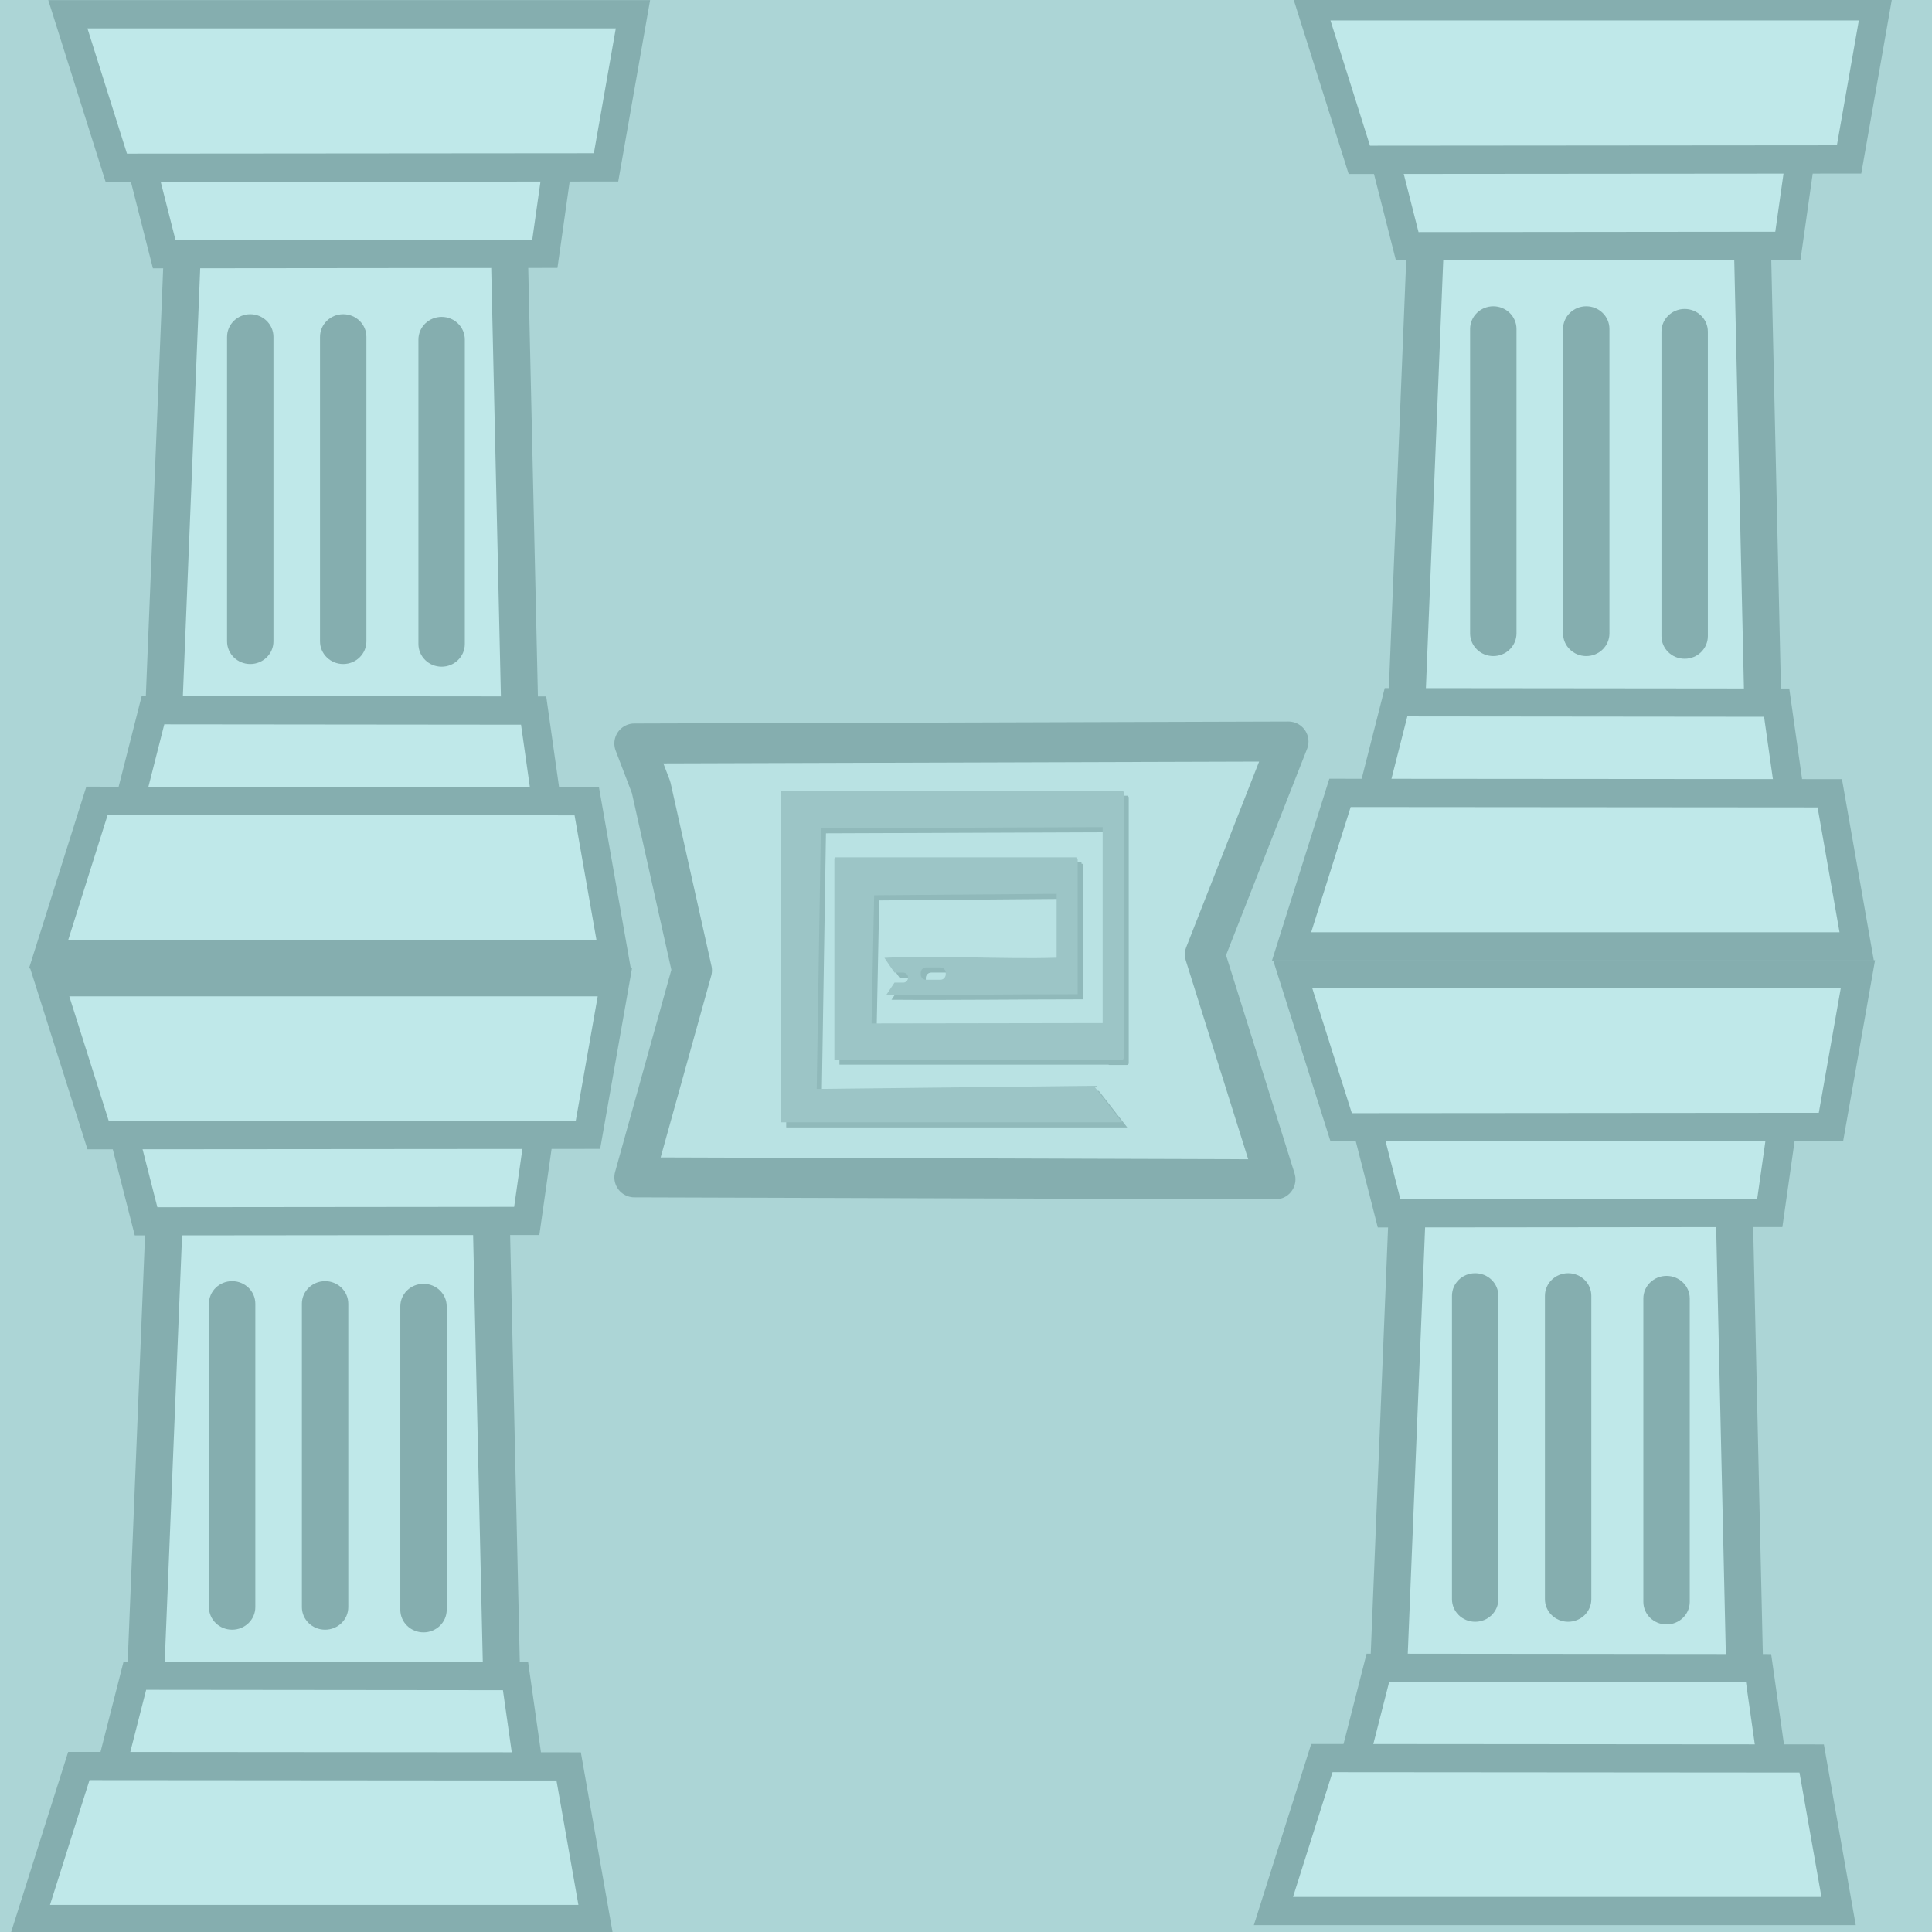
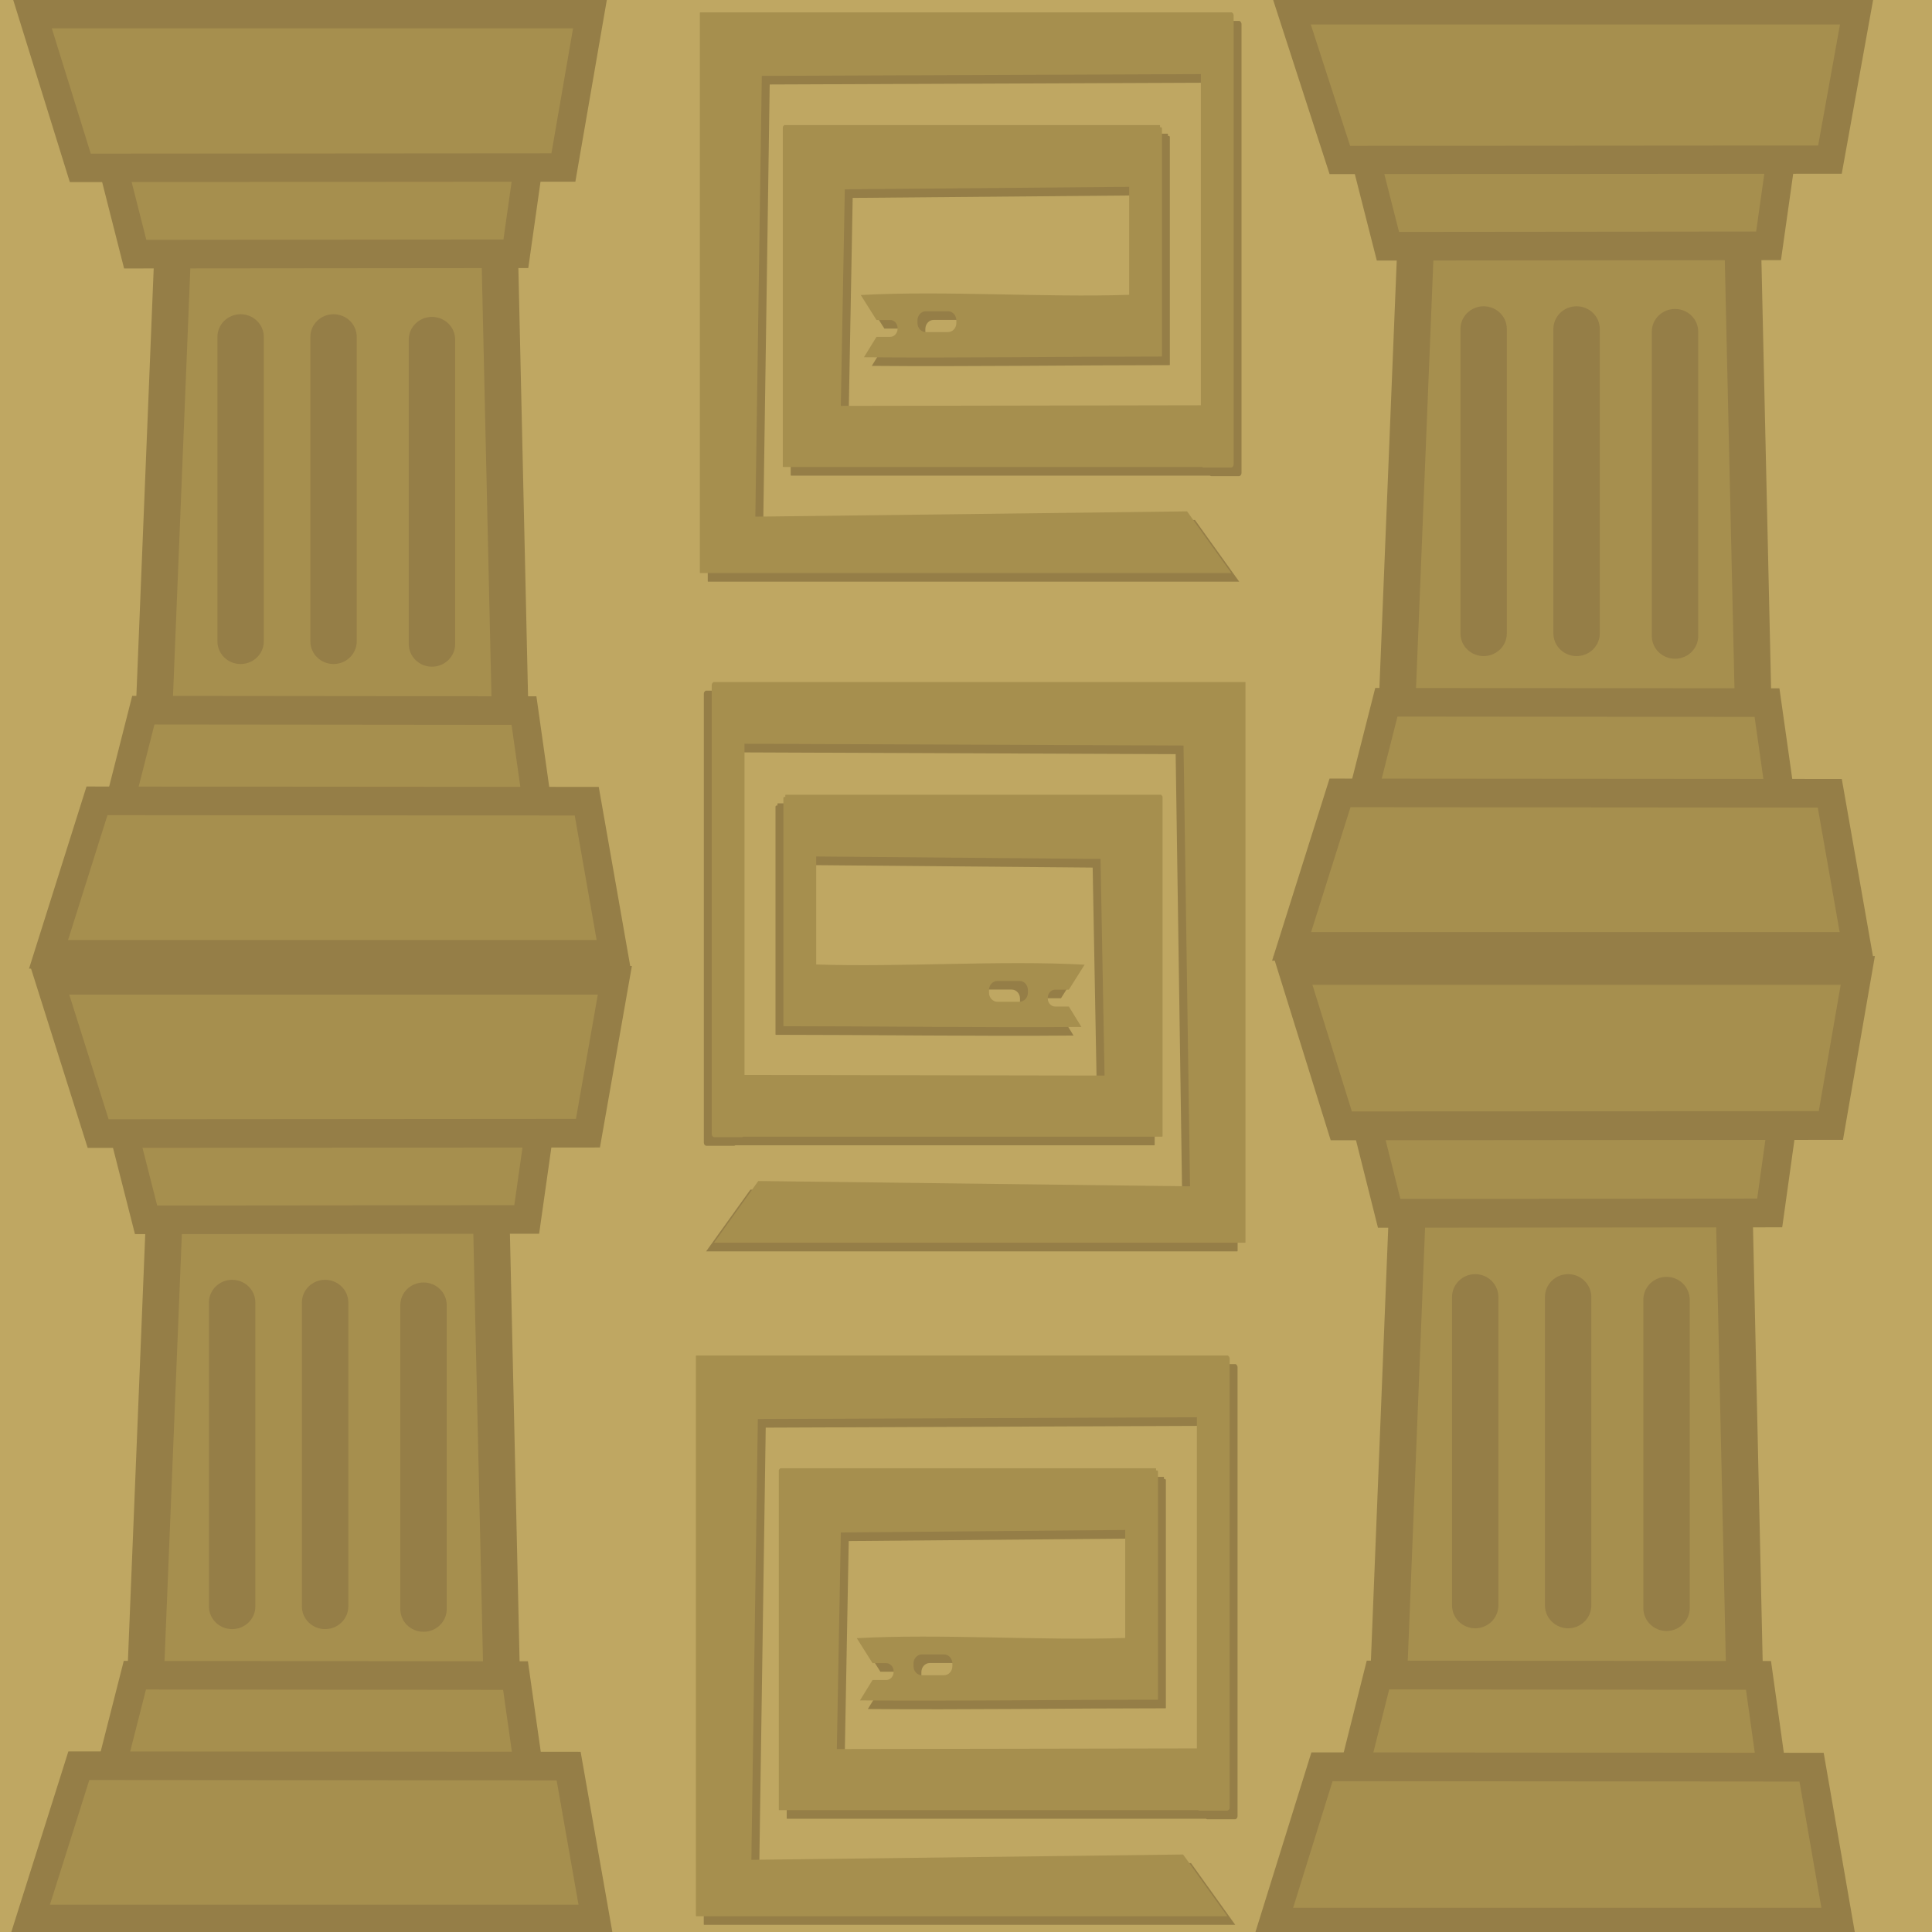
<svg xmlns="http://www.w3.org/2000/svg" width="400" height="400" viewBox="0 0 105.833 105.833" version="1.1" id="svg3527" xml:space="preserve">
  <defs id="defs3524">
    <linearGradient id="linearGradient13895">
      <stop style="stop-color:#000000;stop-opacity:1;" offset="0" id="stop13893" />
    </linearGradient>
    <filter style="color-interpolation-filters:sRGB;" id="filter14269" x="-0.312" y="-0.296" width="1.623" height="1.592">
      <feGaussianBlur stdDeviation="0.205" result="blur" id="feGaussianBlur14263" />
      <feComposite in="SourceGraphic" in2="blur" operator="in" result="composite1" id="feComposite14265" />
      <feComposite in="composite1" in2="composite1" operator="in" result="composite2" id="feComposite14267" />
    </filter>
    <filter style="color-interpolation-filters:sRGB;" id="filter6" x="-0.719" y="-0.458" width="2.439" height="1.916">
      <feGaussianBlur stdDeviation="5" result="fbSourceGraphic" id="feGaussianBlur5" />
      <feGaussianBlur stdDeviation="0.01" in="SourceGraphic" result="result1" id="feGaussianBlur6" />
      <feComposite in2="result1" operator="arithmetic" in="fbSourceGraphic" k2="0.5" k3="0.5" result="result2" id="feComposite6" />
      <feBlend in2="fbSourceGraphic" mode="normal" result="result3" id="feBlend6" />
    </filter>
    <filter style="color-interpolation-filters:sRGB;" id="filter14269-3" x="-0.312" y="-0.296" width="1.623" height="1.592">
      <feGaussianBlur stdDeviation="0.205" result="blur" id="feGaussianBlur14263-5" />
      <feComposite in="SourceGraphic" in2="blur" operator="in" result="composite1" id="feComposite14265-6" />
      <feComposite in="composite1" in2="composite1" operator="in" result="composite2" id="feComposite14267-2" />
    </filter>
    <filter style="color-interpolation-filters:sRGB;" id="filter14269-2" x="-0.312" y="-0.296" width="1.623" height="1.592">
      <feGaussianBlur stdDeviation="0.205" result="blur" id="feGaussianBlur14263-0" />
      <feComposite in="SourceGraphic" in2="blur" operator="in" result="composite1" id="feComposite14265-2" />
      <feComposite in="composite1" in2="composite1" operator="in" result="composite2" id="feComposite14267-3" />
    </filter>
    <filter style="color-interpolation-filters:sRGB;" id="filter14269-36" x="-0.312" y="-0.296" width="1.623" height="1.592">
      <feGaussianBlur stdDeviation="0.205" result="blur" id="feGaussianBlur14263-06" />
      <feComposite in="SourceGraphic" in2="blur" operator="in" result="composite1" id="feComposite14265-26" />
      <feComposite in="composite1" in2="composite1" operator="in" result="composite2" id="feComposite14267-1" />
    </filter>
+     <filter style="color-interpolation-filters:sRGB;" id="filter14269-7" x="-0.312" y="-0.296" width="1.623" height="1.592">
+       <feGaussianBlur stdDeviation="0.205" result="blur" id="feGaussianBlur14263-9" />
+       <feComposite in="SourceGraphic" in2="blur" operator="in" result="composite1" id="feComposite14265-20" />
+       <feComposite in="composite1" in2="composite1" operator="in" result="composite2" id="feComposite14267-23" />
+     </filter>
  </defs>
  <g id="layer1">
-     <rect style="fill:#c1c1c1;fill-opacity:1;stroke:none;stroke-width:0.345" id="rect3553" width="111.606" height="110.936" x="-3.064" y="-2.887" ry="1.164" />
+     <rect style="fill:#beb762;fill-opacity:1;stroke:none;stroke-width:0.345" id="rect3553" width="111.606" height="110.936" x="-3.064" y="-2.887" ry="1.164" />
    <g id="g43" transform="matrix(0.7897141,0,0,0.8073257,6.354847,6.636387)" />
    <g id="g43-1" transform="matrix(0.4136048,0,0,0.4529809,11.15867,-51.41483)" />
    <g id="g43-9" transform="matrix(0.4136048,0,0,0.4529809,-15.13537,-16.37908)" />
-     <g id="g3" transform="matrix(0.9741563,0,0,0.9528608,0.03141277,-0.5671996)">
-       <path style="fill:#ffffff;fill-opacity:1;stroke:#454545;stroke-width:2.081;stroke-dasharray:none;stroke-opacity:1" d="M 10.531,7.266 8.76,51.966 H 29.425 L 28.441,7.378 Z" id="path4" />
-       <path style="fill:#ffffff;fill-opacity:1;stroke:#454545;stroke-width:1.626;stroke-dasharray:none;stroke-opacity:1" d="M 9.201,15.207 7.084,6.694 H 31.782 L 30.606,15.185 Z" id="path26" />
-       <path style="fill:#ffffff;fill-opacity:1;stroke:#454545;stroke-width:1.626;stroke-dasharray:none;stroke-opacity:1" d="M 8.571,41.423 6.454,49.936 H 31.151 l -1.176,-8.491 z" id="path27" />
-       <path style="fill:#ffffff;fill-opacity:1;stroke:#454545;stroke-width:1.626;stroke-dasharray:none;stroke-opacity:1" d="M 5.421,46.634 2.698,55.459 H 34.475 l -1.513,-8.803 z" id="path24" />
-       <path style="fill:#ffffff;fill-opacity:1;stroke:#454545;stroke-width:1.626;stroke-dasharray:none;stroke-opacity:1" d="M 6.507,10.24 3.783,1.414 H 35.56 L 34.047,10.217 Z" id="path25" />
-       <rect style="fill:#454545;fill-opacity:1;stroke:none;stroke-width:2.261;stroke-linecap:round;stroke-linejoin:round" id="rect1" width="2.609" height="20.11" x="12.736" y="18.659" ry="1.304" rx="1.304" />
-       <rect style="fill:#454545;fill-opacity:1;stroke:none;stroke-width:2.261;stroke-linecap:round;stroke-linejoin:round" id="rect2" width="2.609" height="20.11" x="17.963" y="18.659" ry="1.304" rx="1.304" />
-       <rect style="fill:#454545;fill-opacity:1;stroke:none;stroke-width:2.261;stroke-linecap:round;stroke-linejoin:round" id="rect3" width="2.609" height="20.11" x="23.497" y="18.813" ry="1.304" rx="1.304" />
+     <path style="fill:#8f883b;fill-opacity:1;stroke:#6d672c;stroke-width:2.005;stroke-dasharray:none;stroke-opacity:1" d="M 9.761,6.356 8.035,48.95 H 28.167 L 27.208,6.463 Z" id="path4" />
+     <path style="fill:#8f883b;fill-opacity:1;stroke:#6d672c;stroke-width:1.567;stroke-dasharray:none;stroke-opacity:1" d="M 7.407,13.922 5.345,5.811 h 24.059 l -1.146,8.091 z" id="path26" />
+     <path style="fill:#8f883b;fill-opacity:1;stroke:#6d672c;stroke-width:1.567;stroke-dasharray:none;stroke-opacity:1" d="m 7.852,38.903 -2.062,8.111 H 29.848 L 28.703,38.924 Z" id="path27" />
+     <path style="fill:#8f883b;fill-opacity:1;stroke:#6d672c;stroke-width:1.567;stroke-dasharray:none;stroke-opacity:1" d="M 5.313,43.869 2.659,52.278 H 33.615 l -1.474,-8.388 z" id="path24" />
+     <path style="fill:#8f883b;fill-opacity:1;stroke:#6d672c;stroke-width:1.557;stroke-dasharray:none;stroke-opacity:1" d="M 4.398,9.195 1.781,0.775 H 32.316 l -1.454,8.4 z" id="path25" />
+     <rect style="fill:#6d672c;fill-opacity:1;stroke:none;stroke-width:2.178;stroke-linecap:round;stroke-linejoin:round;stroke-opacity:1" id="rect1" width="2.541" height="19.162" x="11.91" y="17.213" ry="1.243" rx="1.271" />
+     <rect style="fill:#6d672c;fill-opacity:1;stroke:none;stroke-width:2.178;stroke-linecap:round;stroke-linejoin:round;stroke-opacity:1" id="rect2" width="2.541" height="19.162" x="17.001" y="17.213" ry="1.243" rx="1.271" />
+     <rect style="fill:#6d672c;fill-opacity:1;stroke:none;stroke-width:2.178;stroke-linecap:round;stroke-linejoin:round;stroke-opacity:1" id="rect3" width="2.541" height="19.162" x="22.392" y="17.359" ry="1.243" rx="1.271" />
+     <path style="fill:#8f883b;fill-opacity:1;stroke:#6d672c;stroke-width:2.004;stroke-dasharray:none;stroke-opacity:1" d="m 9.297,59.266 -1.726,42.531 H 27.704 L 26.745,59.373 Z" id="path16" />
+     <path style="fill:#8f883b;fill-opacity:1;stroke:#6d672c;stroke-width:1.566;stroke-dasharray:none;stroke-opacity:1" d="M 8.002,66.821 5.939,58.722 h 24.06 l -1.146,8.079 z" id="path17" />
+     <path style="fill:#8f883b;fill-opacity:1;stroke:#6d672c;stroke-width:1.566;stroke-dasharray:none;stroke-opacity:1" d="M 7.388,91.766 5.325,99.865 H 29.385 l -1.146,-8.079 z" id="path18" />
+     <path style="fill:#8f883b;fill-opacity:1;stroke:#6d672c;stroke-width:1.566;stroke-dasharray:none;stroke-opacity:1" d="m 4.319,96.724 -2.653,8.397 H 32.623 l -1.474,-8.376 z" id="path19" />
+     <path style="fill:#8f883b;fill-opacity:1;stroke:#6d672c;stroke-width:1.566;stroke-dasharray:none;stroke-opacity:1" d="M 5.377,62.096 2.724,53.699 H 33.681 l -1.474,8.376 z" id="path20" />
+     <rect style="fill:#6d672c;fill-opacity:1;stroke:none;stroke-width:2.177;stroke-linecap:round;stroke-linejoin:round;stroke-opacity:1" id="rect20" width="2.542" height="19.134" x="11.446" y="70.107" ry="1.241" rx="1.271" />
+     <rect style="fill:#6d672c;fill-opacity:1;stroke:none;stroke-width:2.177;stroke-linecap:round;stroke-linejoin:round;stroke-opacity:1" id="rect21" width="2.542" height="19.134" x="16.538" y="70.107" ry="1.241" rx="1.271" />
+     <rect style="fill:#6d672c;fill-opacity:1;stroke:none;stroke-width:2.177;stroke-linecap:round;stroke-linejoin:round;stroke-opacity:1" id="rect22" width="2.542" height="19.134" x="21.929" y="70.253" ry="1.241" rx="1.271" />
+     <path style="fill:#8f883b;fill-opacity:1;stroke:#6d672c;stroke-width:2.005;stroke-dasharray:none;stroke-opacity:1" d="m 77.853,5.922 -1.726,42.593 H 96.259 L 95.3,6.029 Z" id="path22" />
+     <path style="fill:#8f883b;fill-opacity:1;stroke:#6d672c;stroke-width:1.567;stroke-dasharray:none;stroke-opacity:1" d="M 76.029,13.488 73.966,5.376 h 24.059 l -1.146,8.091 z" id="path23" />
+     <path style="fill:#8f883b;fill-opacity:1;stroke:#6d672c;stroke-width:1.567;stroke-dasharray:none;stroke-opacity:1" d="m 75.944,38.469 -2.062,8.111 h 24.059 l -1.146,-8.091 z" id="path28" />
+     <path style="fill:#8f883b;fill-opacity:1;stroke:#6d672c;stroke-width:1.567;stroke-dasharray:none;stroke-opacity:1" d="m 73.405,43.434 -2.653,8.409 h 30.956 l -1.474,-8.388 z" id="path29" />
+     <path style="fill:#8f883b;fill-opacity:1;stroke:#6d672c;stroke-width:1.547;stroke-dasharray:none;stroke-opacity:1" d="M 73.395,8.763 70.74,0.568 H 101.718 L 100.243,8.743 Z" id="path30" />
+     <rect style="fill:#6d672c;fill-opacity:1;stroke:none;stroke-width:2.178;stroke-linecap:round;stroke-linejoin:round;stroke-opacity:1" id="rect30" width="2.541" height="19.162" x="80.002" y="16.778" ry="1.243" rx="1.271" />
+     <rect style="fill:#6d672c;fill-opacity:1;stroke:none;stroke-width:2.178;stroke-linecap:round;stroke-linejoin:round;stroke-opacity:1" id="rect31" width="2.541" height="19.162" x="85.093" y="16.778" ry="1.243" rx="1.271" />
+     <rect style="fill:#6d672c;fill-opacity:1;stroke:none;stroke-width:2.178;stroke-linecap:round;stroke-linejoin:round;stroke-opacity:1" id="rect32" width="2.541" height="19.162" x="90.485" y="16.924" ry="1.243" rx="1.271" />
+     <path style="fill:#8f883b;fill-opacity:1;stroke:#6d672c;stroke-width:2.017;stroke-dasharray:none;stroke-opacity:1" d="M 77.393,58.805 75.668,101.926 H 95.792 l -0.958,-43.013 z" id="path32" />
+     <path style="fill:#8f883b;fill-opacity:1;stroke:#6d672c;stroke-width:1.576;stroke-dasharray:none;stroke-opacity:1" d="m 76.098,66.465 -2.062,-8.212 h 24.051 l -1.145,8.191 z" id="path33" />
+     <path style="fill:#8f883b;fill-opacity:1;stroke:#6d672c;stroke-width:1.576;stroke-dasharray:none;stroke-opacity:1" d="m 75.484,91.756 -2.062,8.212 h 24.051 l -1.145,-8.191 z" id="path34" />
+     <path style="fill:#8f883b;fill-opacity:1;stroke:#6d672c;stroke-width:1.576;stroke-dasharray:none;stroke-opacity:1" d="m 72.417,96.783 -2.652,8.514 H 100.71 l -1.474,-8.492 z" id="path35" />
+     <path style="fill:#8f883b;fill-opacity:1;stroke:#6d672c;stroke-width:1.576;stroke-dasharray:none;stroke-opacity:1" d="m 73.474,61.673 -2.652,-8.514 h 30.946 l -1.474,8.492 z" id="path36" />
+     <rect style="fill:#6d672c;fill-opacity:1;stroke:none;stroke-width:2.192;stroke-linecap:round;stroke-linejoin:round;stroke-opacity:1" id="rect36" width="2.541" height="19.4" x="79.54" y="69.796" ry="1.258" rx="1.27" />
+     <rect style="fill:#6d672c;fill-opacity:1;stroke:none;stroke-width:2.192;stroke-linecap:round;stroke-linejoin:round;stroke-opacity:1" id="rect37" width="2.541" height="19.4" x="84.63" y="69.796" ry="1.258" rx="1.27" />
+     <rect style="fill:#6d672c;fill-opacity:1;stroke:none;stroke-width:2.192;stroke-linecap:round;stroke-linejoin:round;stroke-opacity:1" id="rect38" width="2.541" height="19.4" x="90.02" y="69.944" ry="1.258" rx="1.27" />
+     <g id="g43-0" transform="matrix(0.7897141,0,0,0.8073257,-255.7604,1.461361)" />
+     <g id="g1" transform="matrix(0.4080519,0,0,0.4459935,40.28889,-61.17476)">
+       <path id="path1-9" style="fill:#6d672c;fill-opacity:1;stroke-width:0.674" d="m -3.678,139.742 c -0.026,0.003 -0.045,0.024 -0.045,0.051 v 7.479 60.706 0.581 c 0,0.028 0.023,0.051 0.051,0.051 H 67.624 l -5.942,-7.58 -57.959,0.652 0.87,-54.141 58.939,-0.218 v 40.678 l -48.335,0.077 0.538,-26.604 38.174,-0.307 v 13.266 c -11.277,0.355 -24.814,-0.541 -36.033,0.027 l 2.111,3.064 h 1.829 c 0.556,0 1.004,0.448 1.004,1.004 v 0.069 c 0,0.556 -0.448,1.004 -1.004,1.004 h -1.829 l -1.684,2.502 c 12.691,0.104 27.214,-0.089 39.957,-0.089 0.028,0 0.051,-0.023 0.051,-0.051 v -5.757 -0.001 -1.721 c 0,-0.002 1.72e-4,-0.004 0,-0.005 v -20.476 c 0,-0.084 -0.067,-0.151 -0.151,-0.151 h -0.108 v -0.213 c 0,-0.028 -0.022,-0.051 -0.051,-0.051 H 7.607 c -0.028,0 -0.051,0.023 -0.051,0.051 v 0.01 c -0.086,0.047 -0.145,0.138 -0.145,0.244 v 34.16 6.739 0.739 c 0,0.028 0.023,0.051 0.051,0.051 h 56.23 c 0.06,0.042 0.134,0.066 0.213,0.066 h 3.652 c 0.208,0 0.375,-0.167 0.375,-0.375 v -55.155 c 0,-0.139 -0.075,-0.26 -0.187,-0.325 -3.1e-4,-0.028 -0.023,-0.05 -0.051,-0.05 H -3.672 c -0.002,0 -0.004,-1.8e-4 -0.006,0 z m 30.284,36.713 h 2.984 c 0.619,0 1.117,0.498 1.117,1.117 v 0.321 c 0,0.619 -0.498,1.117 -1.117,1.117 h -2.984 c -0.619,0 -1.117,-0.498 -1.117,-1.117 v -0.321 c 0,-0.619 0.498,-1.117 1.117,-1.117 z" />
+       <path id="rect5-2" style="fill:#8f883b;fill-opacity:1;stroke-width:0.674" d="m -4.736,138.684 c -0.026,0.003 -0.045,0.024 -0.045,0.051 v 7.479 60.706 0.581 c 0,0.028 0.023,0.051 0.051,0.051 h 71.296 l -5.942,-7.58 -57.959,0.652 0.87,-54.141 58.939,-0.218 v 40.678 l -48.335,0.077 0.538,-26.604 38.174,-0.307 v 13.266 c -11.277,0.355 -24.814,-0.541 -36.033,0.027 l 2.111,3.064 h 1.829 c 0.556,0 1.004,0.448 1.004,1.004 v 0.069 c 0,0.556 -0.448,1.004 -1.004,1.004 h -1.829 l -1.684,2.502 c 12.691,0.104 27.214,-0.089 39.957,-0.089 0.028,0 0.051,-0.023 0.051,-0.051 v -5.757 -0.001 -1.721 c 0,-0.002 1.72e-4,-0.004 0,-0.005 v -20.476 c 0,-0.084 -0.067,-0.151 -0.151,-0.151 h -0.108 v -0.213 c 0,-0.028 -0.022,-0.051 -0.051,-0.051 H 6.549 c -0.028,0 -0.051,0.023 -0.051,0.051 v 0.01 c -0.086,0.047 -0.145,0.138 -0.145,0.244 v 34.16 6.739 0.739 c 0,0.028 0.023,0.051 0.051,0.051 h 56.23 c 0.06,0.042 0.134,0.066 0.213,0.066 h 3.652 c 0.208,0 0.375,-0.167 0.375,-0.375 V 139.058 c 0,-0.139 -0.075,-0.26 -0.187,-0.325 -3.1e-4,-0.028 -0.023,-0.05 -0.051,-0.05 H -4.73 c -0.002,0 -0.004,-1.8e-4 -0.006,0 z m 30.284,36.713 h 2.984 c 0.619,0 1.117,0.498 1.117,1.117 v 0.321 c 0,0.619 -0.498,1.117 -1.117,1.117 h -2.984 c -0.619,0 -1.117,-0.498 -1.117,-1.117 v -0.321 c 0,-0.619 0.498,-1.117 1.117,-1.117 z" />
    </g>
-     <g id="g22" transform="matrix(0.9742488,0,0,0.9494721,-0.9630006,52.46392)">
-       <path style="fill:#ffffff;fill-opacity:1;stroke:#454545;stroke-width:2.081;stroke-dasharray:none;stroke-opacity:1" d="M 10.531,7.266 8.76,51.966 H 29.425 L 28.441,7.378 Z" id="path16" />
-       <path style="fill:#ffffff;fill-opacity:1;stroke:#454545;stroke-width:1.626;stroke-dasharray:none;stroke-opacity:1" d="M 9.201,15.207 7.084,6.694 H 31.782 L 30.606,15.185 Z" id="path17" />
-       <path style="fill:#ffffff;fill-opacity:1;stroke:#454545;stroke-width:1.626;stroke-dasharray:none;stroke-opacity:1" d="M 8.571,41.423 6.454,49.936 H 31.151 l -1.176,-8.491 z" id="path18" />
-       <path style="fill:#ffffff;fill-opacity:1;stroke:#454545;stroke-width:1.626;stroke-dasharray:none;stroke-opacity:1" d="M 5.421,46.634 2.698,55.459 H 34.475 l -1.513,-8.803 z" id="path19" />
-       <path style="fill:#ffffff;fill-opacity:1;stroke:#454545;stroke-width:1.626;stroke-dasharray:none;stroke-opacity:1" d="M 6.507,10.24 3.783,1.414 H 35.56 L 34.047,10.217 Z" id="path20" />
-       <rect style="fill:#454545;fill-opacity:1;stroke:none;stroke-width:2.261;stroke-linecap:round;stroke-linejoin:round" id="rect20" width="2.609" height="20.11" x="12.736" y="18.659" ry="1.304" rx="1.304" />
-       <rect style="fill:#454545;fill-opacity:1;stroke:none;stroke-width:2.261;stroke-linecap:round;stroke-linejoin:round" id="rect21" width="2.609" height="20.11" x="17.963" y="18.659" ry="1.304" rx="1.304" />
-       <rect style="fill:#454545;fill-opacity:1;stroke:none;stroke-width:2.261;stroke-linecap:round;stroke-linejoin:round" id="rect22" width="2.609" height="20.11" x="23.497" y="18.813" ry="1.304" rx="1.304" />
+     <g id="g43-97" transform="matrix(0.7897141,0,0,0.8073257,-151.734,133.4589)" />
+     <g id="g2" transform="matrix(-0.4080519,0,0,0.4459935,66.27571,-24.49111)">
+       <path id="path1" style="fill:#6d672c;fill-opacity:1;stroke-width:0.674" d="m -3.678,139.742 c -0.026,0.003 -0.045,0.024 -0.045,0.051 v 7.479 60.706 0.581 c 0,0.028 0.023,0.051 0.051,0.051 H 67.624 l -5.942,-7.58 -57.959,0.652 0.87,-54.141 58.939,-0.218 v 40.678 l -48.335,0.077 0.538,-26.604 38.174,-0.307 v 13.266 c -11.277,0.355 -24.814,-0.541 -36.033,0.027 l 2.111,3.064 h 1.829 c 0.556,0 1.004,0.448 1.004,1.004 v 0.069 c 0,0.556 -0.448,1.004 -1.004,1.004 h -1.829 l -1.684,2.502 c 12.691,0.104 27.214,-0.089 39.957,-0.089 0.028,0 0.051,-0.023 0.051,-0.051 v -5.757 -0.001 -1.721 c 0,-0.002 1.72e-4,-0.004 0,-0.005 v -20.476 c 0,-0.084 -0.067,-0.151 -0.151,-0.151 h -0.108 v -0.213 c 0,-0.028 -0.022,-0.051 -0.051,-0.051 H 7.607 c -0.028,0 -0.051,0.023 -0.051,0.051 v 0.01 c -0.086,0.047 -0.145,0.138 -0.145,0.244 v 34.16 6.739 0.739 c 0,0.028 0.023,0.051 0.051,0.051 h 56.23 c 0.06,0.042 0.134,0.066 0.213,0.066 h 3.652 c 0.208,0 0.375,-0.167 0.375,-0.375 v -55.155 c 0,-0.139 -0.075,-0.26 -0.187,-0.325 -3.1e-4,-0.028 -0.023,-0.05 -0.051,-0.05 H -3.672 c -0.002,0 -0.004,-1.8e-4 -0.006,0 z m 30.284,36.713 h 2.984 c 0.619,0 1.117,0.498 1.117,1.117 v 0.321 c 0,0.619 -0.498,1.117 -1.117,1.117 h -2.984 c -0.619,0 -1.117,-0.498 -1.117,-1.117 v -0.321 c 0,-0.619 0.498,-1.117 1.117,-1.117 z" />
+       <path id="path2" style="fill:#8f883b;fill-opacity:1;stroke-width:0.674" d="m -4.736,138.684 c -0.026,0.003 -0.045,0.024 -0.045,0.051 v 7.479 60.706 0.581 c 0,0.028 0.023,0.051 0.051,0.051 h 71.296 l -5.942,-7.58 -57.959,0.652 0.87,-54.141 58.939,-0.218 v 40.678 l -48.335,0.077 0.538,-26.604 38.174,-0.307 v 13.266 c -11.277,0.355 -24.814,-0.541 -36.033,0.027 l 2.111,3.064 h 1.829 c 0.556,0 1.004,0.448 1.004,1.004 v 0.069 c 0,0.556 -0.448,1.004 -1.004,1.004 h -1.829 l -1.684,2.502 c 12.691,0.104 27.214,-0.089 39.957,-0.089 0.028,0 0.051,-0.023 0.051,-0.051 v -5.757 -0.001 -1.721 c 0,-0.002 1.72e-4,-0.004 0,-0.005 v -20.476 c 0,-0.084 -0.067,-0.151 -0.151,-0.151 h -0.108 v -0.213 c 0,-0.028 -0.022,-0.051 -0.051,-0.051 H 6.549 c -0.028,0 -0.051,0.023 -0.051,0.051 v 0.01 c -0.086,0.047 -0.145,0.138 -0.145,0.244 v 34.16 6.739 0.739 c 0,0.028 0.023,0.051 0.051,0.051 h 56.23 c 0.06,0.042 0.134,0.066 0.213,0.066 h 3.652 c 0.208,0 0.375,-0.167 0.375,-0.375 V 139.058 c 0,-0.139 -0.075,-0.26 -0.187,-0.325 -3.1e-4,-0.028 -0.023,-0.05 -0.051,-0.05 H -4.73 c -0.002,0 -0.004,-1.8e-4 -0.006,0 z m 30.284,36.713 h 2.984 c 0.619,0 1.117,0.498 1.117,1.117 v 0.321 c 0,0.619 -0.498,1.117 -1.117,1.117 h -2.984 c -0.619,0 -1.117,-0.498 -1.117,-1.117 v -0.321 c 0,-0.619 0.498,-1.117 1.117,-1.117 z" />
    </g>
-     <g id="g32" transform="matrix(0.9741563,0,0,0.9528608,68.1237,-1.002004)">
-       <path style="fill:#ffffff;fill-opacity:1;stroke:#454545;stroke-width:2.081;stroke-dasharray:none;stroke-opacity:1" d="M 10.531,7.266 8.76,51.966 H 29.425 L 28.441,7.378 Z" id="path22" />
-       <path style="fill:#ffffff;fill-opacity:1;stroke:#454545;stroke-width:1.626;stroke-dasharray:none;stroke-opacity:1" d="M 9.201,15.207 7.084,6.694 H 31.782 L 30.606,15.185 Z" id="path23" />
-       <path style="fill:#ffffff;fill-opacity:1;stroke:#454545;stroke-width:1.626;stroke-dasharray:none;stroke-opacity:1" d="M 8.571,41.423 6.454,49.936 H 31.151 l -1.176,-8.491 z" id="path28" />
-       <path style="fill:#ffffff;fill-opacity:1;stroke:#454545;stroke-width:1.626;stroke-dasharray:none;stroke-opacity:1" d="M 5.421,46.634 2.698,55.459 H 34.475 l -1.513,-8.803 z" id="path29" />
-       <path style="fill:#ffffff;fill-opacity:1;stroke:#454545;stroke-width:1.626;stroke-dasharray:none;stroke-opacity:1" d="M 6.507,10.24 3.783,1.414 H 35.56 L 34.047,10.217 Z" id="path30" />
-       <rect style="fill:#454545;fill-opacity:1;stroke:none;stroke-width:2.261;stroke-linecap:round;stroke-linejoin:round" id="rect30" width="2.609" height="20.11" x="12.736" y="18.659" ry="1.304" rx="1.304" />
-       <rect style="fill:#454545;fill-opacity:1;stroke:none;stroke-width:2.261;stroke-linecap:round;stroke-linejoin:round" id="rect31" width="2.609" height="20.11" x="17.963" y="18.659" ry="1.304" rx="1.304" />
-       <rect style="fill:#454545;fill-opacity:1;stroke:none;stroke-width:2.261;stroke-linecap:round;stroke-linejoin:round" id="rect32" width="2.609" height="20.11" x="23.497" y="18.813" ry="1.304" rx="1.304" />
+     <g id="g5" transform="matrix(0.4080519,0,0,0.4459935,40.07148,12.40162)">
+       <path id="path3" style="fill:#6d672c;fill-opacity:1;stroke-width:0.674" d="m -3.678,139.742 c -0.026,0.003 -0.045,0.024 -0.045,0.051 v 7.479 60.706 0.581 c 0,0.028 0.023,0.051 0.051,0.051 H 67.624 l -5.942,-7.58 -57.959,0.652 0.87,-54.141 58.939,-0.218 v 40.678 l -48.335,0.077 0.538,-26.604 38.174,-0.307 v 13.266 c -11.277,0.355 -24.814,-0.541 -36.033,0.027 l 2.111,3.064 h 1.829 c 0.556,0 1.004,0.448 1.004,1.004 v 0.069 c 0,0.556 -0.448,1.004 -1.004,1.004 h -1.829 l -1.684,2.502 c 12.691,0.104 27.214,-0.089 39.957,-0.089 0.028,0 0.051,-0.023 0.051,-0.051 v -5.757 -0.001 -1.721 c 0,-0.002 1.72e-4,-0.004 0,-0.005 v -20.476 c 0,-0.084 -0.067,-0.151 -0.151,-0.151 h -0.108 v -0.213 c 0,-0.028 -0.022,-0.051 -0.051,-0.051 H 7.607 c -0.028,0 -0.051,0.023 -0.051,0.051 v 0.01 c -0.086,0.047 -0.145,0.138 -0.145,0.244 v 34.16 6.739 0.739 c 0,0.028 0.023,0.051 0.051,0.051 h 56.23 c 0.06,0.042 0.134,0.066 0.213,0.066 h 3.652 c 0.208,0 0.375,-0.167 0.375,-0.375 v -55.155 c 0,-0.139 -0.075,-0.26 -0.187,-0.325 -3.1e-4,-0.028 -0.023,-0.05 -0.051,-0.05 H -3.672 c -0.002,0 -0.004,-1.8e-4 -0.006,0 z m 30.284,36.713 h 2.984 c 0.619,0 1.117,0.498 1.117,1.117 v 0.321 c 0,0.619 -0.498,1.117 -1.117,1.117 h -2.984 c -0.619,0 -1.117,-0.498 -1.117,-1.117 v -0.321 c 0,-0.619 0.498,-1.117 1.117,-1.117 z" />
+       <path id="path5" style="fill:#8f883b;fill-opacity:1;stroke-width:0.674" d="m -4.736,138.684 c -0.026,0.003 -0.045,0.024 -0.045,0.051 v 7.479 60.706 0.581 c 0,0.028 0.023,0.051 0.051,0.051 h 71.296 l -5.942,-7.58 -57.959,0.652 0.87,-54.141 58.939,-0.218 v 40.678 l -48.335,0.077 0.538,-26.604 38.174,-0.307 v 13.266 c -11.277,0.355 -24.814,-0.541 -36.033,0.027 l 2.111,3.064 h 1.829 c 0.556,0 1.004,0.448 1.004,1.004 v 0.069 c 0,0.556 -0.448,1.004 -1.004,1.004 h -1.829 l -1.684,2.502 c 12.691,0.104 27.214,-0.089 39.957,-0.089 0.028,0 0.051,-0.023 0.051,-0.051 v -5.757 -0.001 -1.721 c 0,-0.002 1.72e-4,-0.004 0,-0.005 v -20.476 c 0,-0.084 -0.067,-0.151 -0.151,-0.151 h -0.108 v -0.213 c 0,-0.028 -0.022,-0.051 -0.051,-0.051 H 6.549 c -0.028,0 -0.051,0.023 -0.051,0.051 v 0.01 c -0.086,0.047 -0.145,0.138 -0.145,0.244 v 34.16 6.739 0.739 c 0,0.028 0.023,0.051 0.051,0.051 h 56.23 c 0.06,0.042 0.134,0.066 0.213,0.066 h 3.652 c 0.208,0 0.375,-0.167 0.375,-0.375 V 139.058 c 0,-0.139 -0.075,-0.26 -0.187,-0.325 -3.1e-4,-0.028 -0.023,-0.05 -0.051,-0.05 H -4.73 c -0.002,0 -0.004,-1.8e-4 -0.006,0 z m 30.284,36.713 h 2.984 c 0.619,0 1.117,0.498 1.117,1.117 v 0.321 c 0,0.619 -0.498,1.117 -1.117,1.117 h -2.984 c -0.619,0 -1.117,-0.498 -1.117,-1.117 v -0.321 c 0,-0.619 0.498,-1.117 1.117,-1.117 z" />
    </g>
-     <g id="g38" transform="matrix(0.9742488,0,0,0.9494721,67.12928,52.02911)">
-       <path style="fill:#ffffff;fill-opacity:1;stroke:#454545;stroke-width:2.081;stroke-dasharray:none;stroke-opacity:1" d="M 10.531,7.266 8.76,51.966 H 29.425 L 28.441,7.378 Z" id="path32" />
-       <path style="fill:#ffffff;fill-opacity:1;stroke:#454545;stroke-width:1.626;stroke-dasharray:none;stroke-opacity:1" d="M 9.201,15.207 7.084,6.694 H 31.782 L 30.606,15.185 Z" id="path33" />
-       <path style="fill:#ffffff;fill-opacity:1;stroke:#454545;stroke-width:1.626;stroke-dasharray:none;stroke-opacity:1" d="M 8.571,41.423 6.454,49.936 H 31.151 l -1.176,-8.491 z" id="path34" />
-       <path style="fill:#ffffff;fill-opacity:1;stroke:#454545;stroke-width:1.626;stroke-dasharray:none;stroke-opacity:1" d="M 5.421,46.634 2.698,55.459 H 34.475 l -1.513,-8.803 z" id="path35" />
-       <path style="fill:#ffffff;fill-opacity:1;stroke:#454545;stroke-width:1.626;stroke-dasharray:none;stroke-opacity:1" d="M 6.507,10.24 3.783,1.414 H 35.56 L 34.047,10.217 Z" id="path36" />
-       <rect style="fill:#454545;fill-opacity:1;stroke:none;stroke-width:2.261;stroke-linecap:round;stroke-linejoin:round" id="rect36" width="2.609" height="20.11" x="12.736" y="18.659" ry="1.304" rx="1.304" />
-       <rect style="fill:#454545;fill-opacity:1;stroke:none;stroke-width:2.261;stroke-linecap:round;stroke-linejoin:round" id="rect37" width="2.609" height="20.11" x="17.963" y="18.659" ry="1.304" rx="1.304" />
-       <rect style="fill:#454545;fill-opacity:1;stroke:none;stroke-width:2.261;stroke-linecap:round;stroke-linejoin:round" id="rect38" width="2.609" height="20.11" x="23.497" y="18.813" ry="1.304" rx="1.304" />
-     </g>
-     <path style="fill:#ffffff;fill-opacity:0.69;stroke:#454545;stroke-width:2.191;stroke-linecap:round;stroke-linejoin:round;stroke-opacity:1" d="M 35.666,43.127 37.905,53.156 34.749,64.494 69.869,64.603 66.001,52.284 70.582,40.619 34.749,40.728 Z" id="path39" />
-     <g id="g39" transform="matrix(0.2618487,0,0,0.2638054,71.28191,41.54763)">
-       <path id="path1" style="fill:#666666;fill-opacity:1;stroke-width:0.674" d="m -107.704,7.745 c -0.026,0.003 -0.045,0.024 -0.045,0.051 v 7.479 60.706 0.581 c 0,0.028 0.023,0.051 0.051,0.051 h 71.296 l -5.942,-7.58 -57.959,0.652 0.87,-54.141 58.939,-0.218 v 40.678 l -48.335,0.077 0.538,-26.604 38.174,-0.307 v 13.266 c -11.277,0.355 -24.814,-0.541 -36.033,0.027 l 2.111,3.064 h 1.829 c 0.556,0 1.004,0.448 1.004,1.004 v 0.069 c 0,0.556 -0.448,1.004 -1.004,1.004 h -1.829 l -1.684,2.502 c 12.691,0.104 27.214,-0.089 39.957,-0.089 0.028,0 0.051,-0.023 0.051,-0.051 v -5.757 -0.001 -1.721 c 0,-0.002 1.72e-4,-0.004 0,-0.005 v -20.476 c 0,-0.084 -0.067,-0.151 -0.151,-0.151 h -0.108 v -0.213 c 0,-0.028 -0.022,-0.051 -0.051,-0.051 h -50.393 c -0.028,0 -0.051,0.023 -0.051,0.051 v 0.01 c -0.086,0.047 -0.145,0.138 -0.145,0.244 v 34.16 6.739 0.739 c 0,0.028 0.023,0.051 0.051,0.051 h 56.23 c 0.06,0.042 0.134,0.066 0.213,0.066 h 3.652 c 0.208,0 0.375,-0.167 0.375,-0.375 V 8.119 c 0,-0.139 -0.075,-0.26 -0.187,-0.325 -3.1e-4,-0.028 -0.023,-0.05 -0.051,-0.05 h -71.368 c -0.002,0 -0.004,-1.73e-4 -0.006,0 z m 30.284,36.713 h 2.984 c 0.619,0 1.117,0.498 1.117,1.117 v 0.321 c 0,0.619 -0.498,1.117 -1.117,1.117 h -2.984 c -0.619,0 -1.117,-0.498 -1.117,-1.117 v -0.321 c 0,-0.619 0.498,-1.117 1.117,-1.117 z" />
-       <path id="rect5" style="fill:#8d8d8d;fill-opacity:1;stroke-width:0.674" d="m -108.762,6.686 c -0.026,0.003 -0.045,0.024 -0.045,0.051 v 7.479 60.706 0.581 c 0,0.028 0.023,0.051 0.051,0.051 h 71.296 l -5.942,-7.58 -57.959,0.652 0.87,-54.141 58.939,-0.218 v 40.678 l -48.335,0.077 0.538,-26.604 38.174,-0.307 v 13.266 c -11.277,0.355 -24.814,-0.541 -36.033,0.027 l 2.111,3.064 h 1.829 c 0.556,0 1.004,0.448 1.004,1.004 v 0.069 c 0,0.556 -0.448,1.004 -1.004,1.004 h -1.829 l -1.684,2.502 c 12.691,0.104 27.214,-0.089 39.957,-0.089 0.028,0 0.051,-0.023 0.051,-0.051 v -5.757 -10e-4 -1.721 c 0,-0.002 1.72e-4,-0.004 0,-0.005 v -20.476 c 0,-0.084 -0.067,-0.151 -0.151,-0.151 h -0.108 v -0.213 c 0,-0.028 -0.022,-0.051 -0.051,-0.051 h -50.393 c -0.028,0 -0.051,0.023 -0.051,0.051 v 0.01 c -0.086,0.047 -0.145,0.138 -0.145,0.244 v 34.16 6.739 0.739 c 0,0.028 0.023,0.051 0.051,0.051 h 56.23 c 0.06,0.042 0.134,0.066 0.213,0.066 h 3.652 c 0.208,0 0.375,-0.167 0.375,-0.375 V 7.061 c 0,-0.139 -0.075,-0.26 -0.187,-0.325 -3.1e-4,-0.028 -0.023,-0.05 -0.051,-0.05 h -71.368 c -0.002,0 -0.004,-1.73e-4 -0.006,0 z m 30.284,36.713 h 2.984 c 0.619,0 1.117,0.498 1.117,1.117 v 0.321 c 0,0.619 -0.498,1.117 -1.117,1.117 h -2.984 c -0.619,0 -1.117,-0.498 -1.117,-1.117 v -0.321 c 0,-0.619 0.498,-1.117 1.117,-1.117 z" />
-     </g>
-     <g id="g43-0" transform="matrix(0.7897141,0,0,0.8073257,-255.7604,1.461361)" />
-     <rect style="fill:#a3dddf;fill-opacity:0.69;stroke:none;stroke-width:0.345" id="rect39" width="111.606" height="110.936" x="-4.586" y="-2.669" ry="1.164" />
+     <rect style="fill:#be9662;fill-opacity:0.488;stroke:none;stroke-width:0.345" id="rect39" width="111.606" height="110.936" x="-3.171" y="-2.109" ry="1.164" />
  </g>
</svg>
